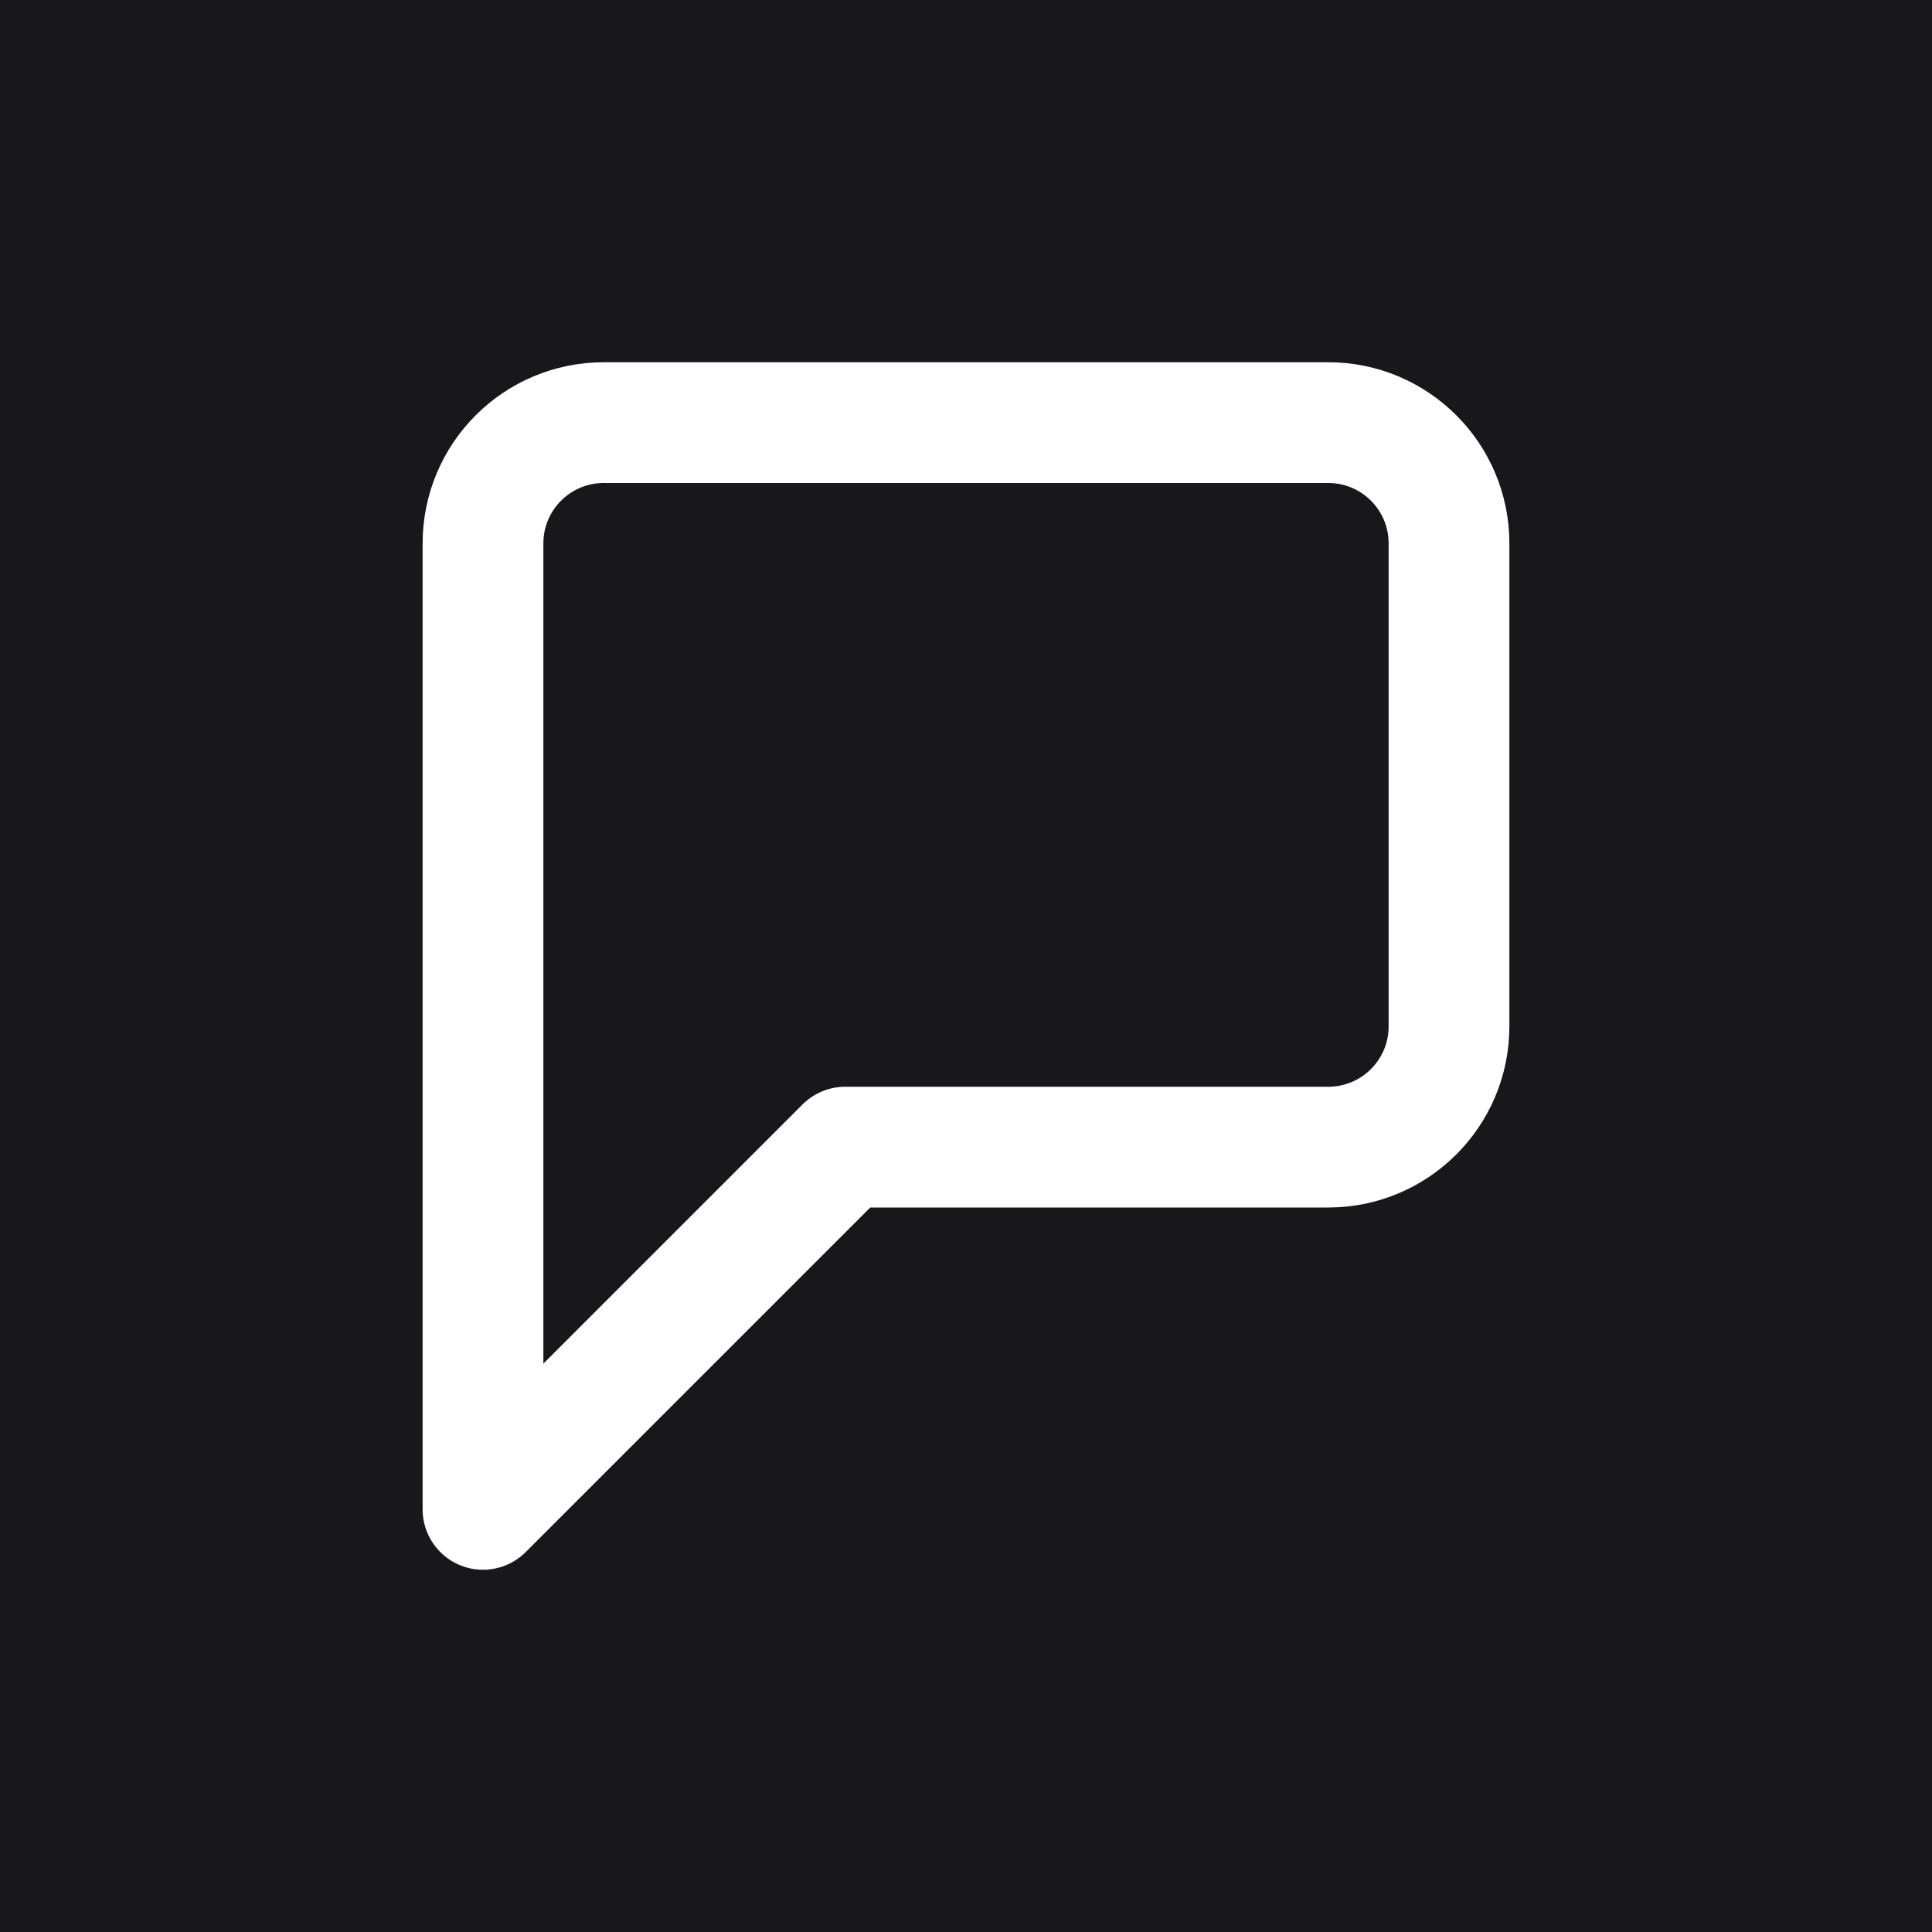
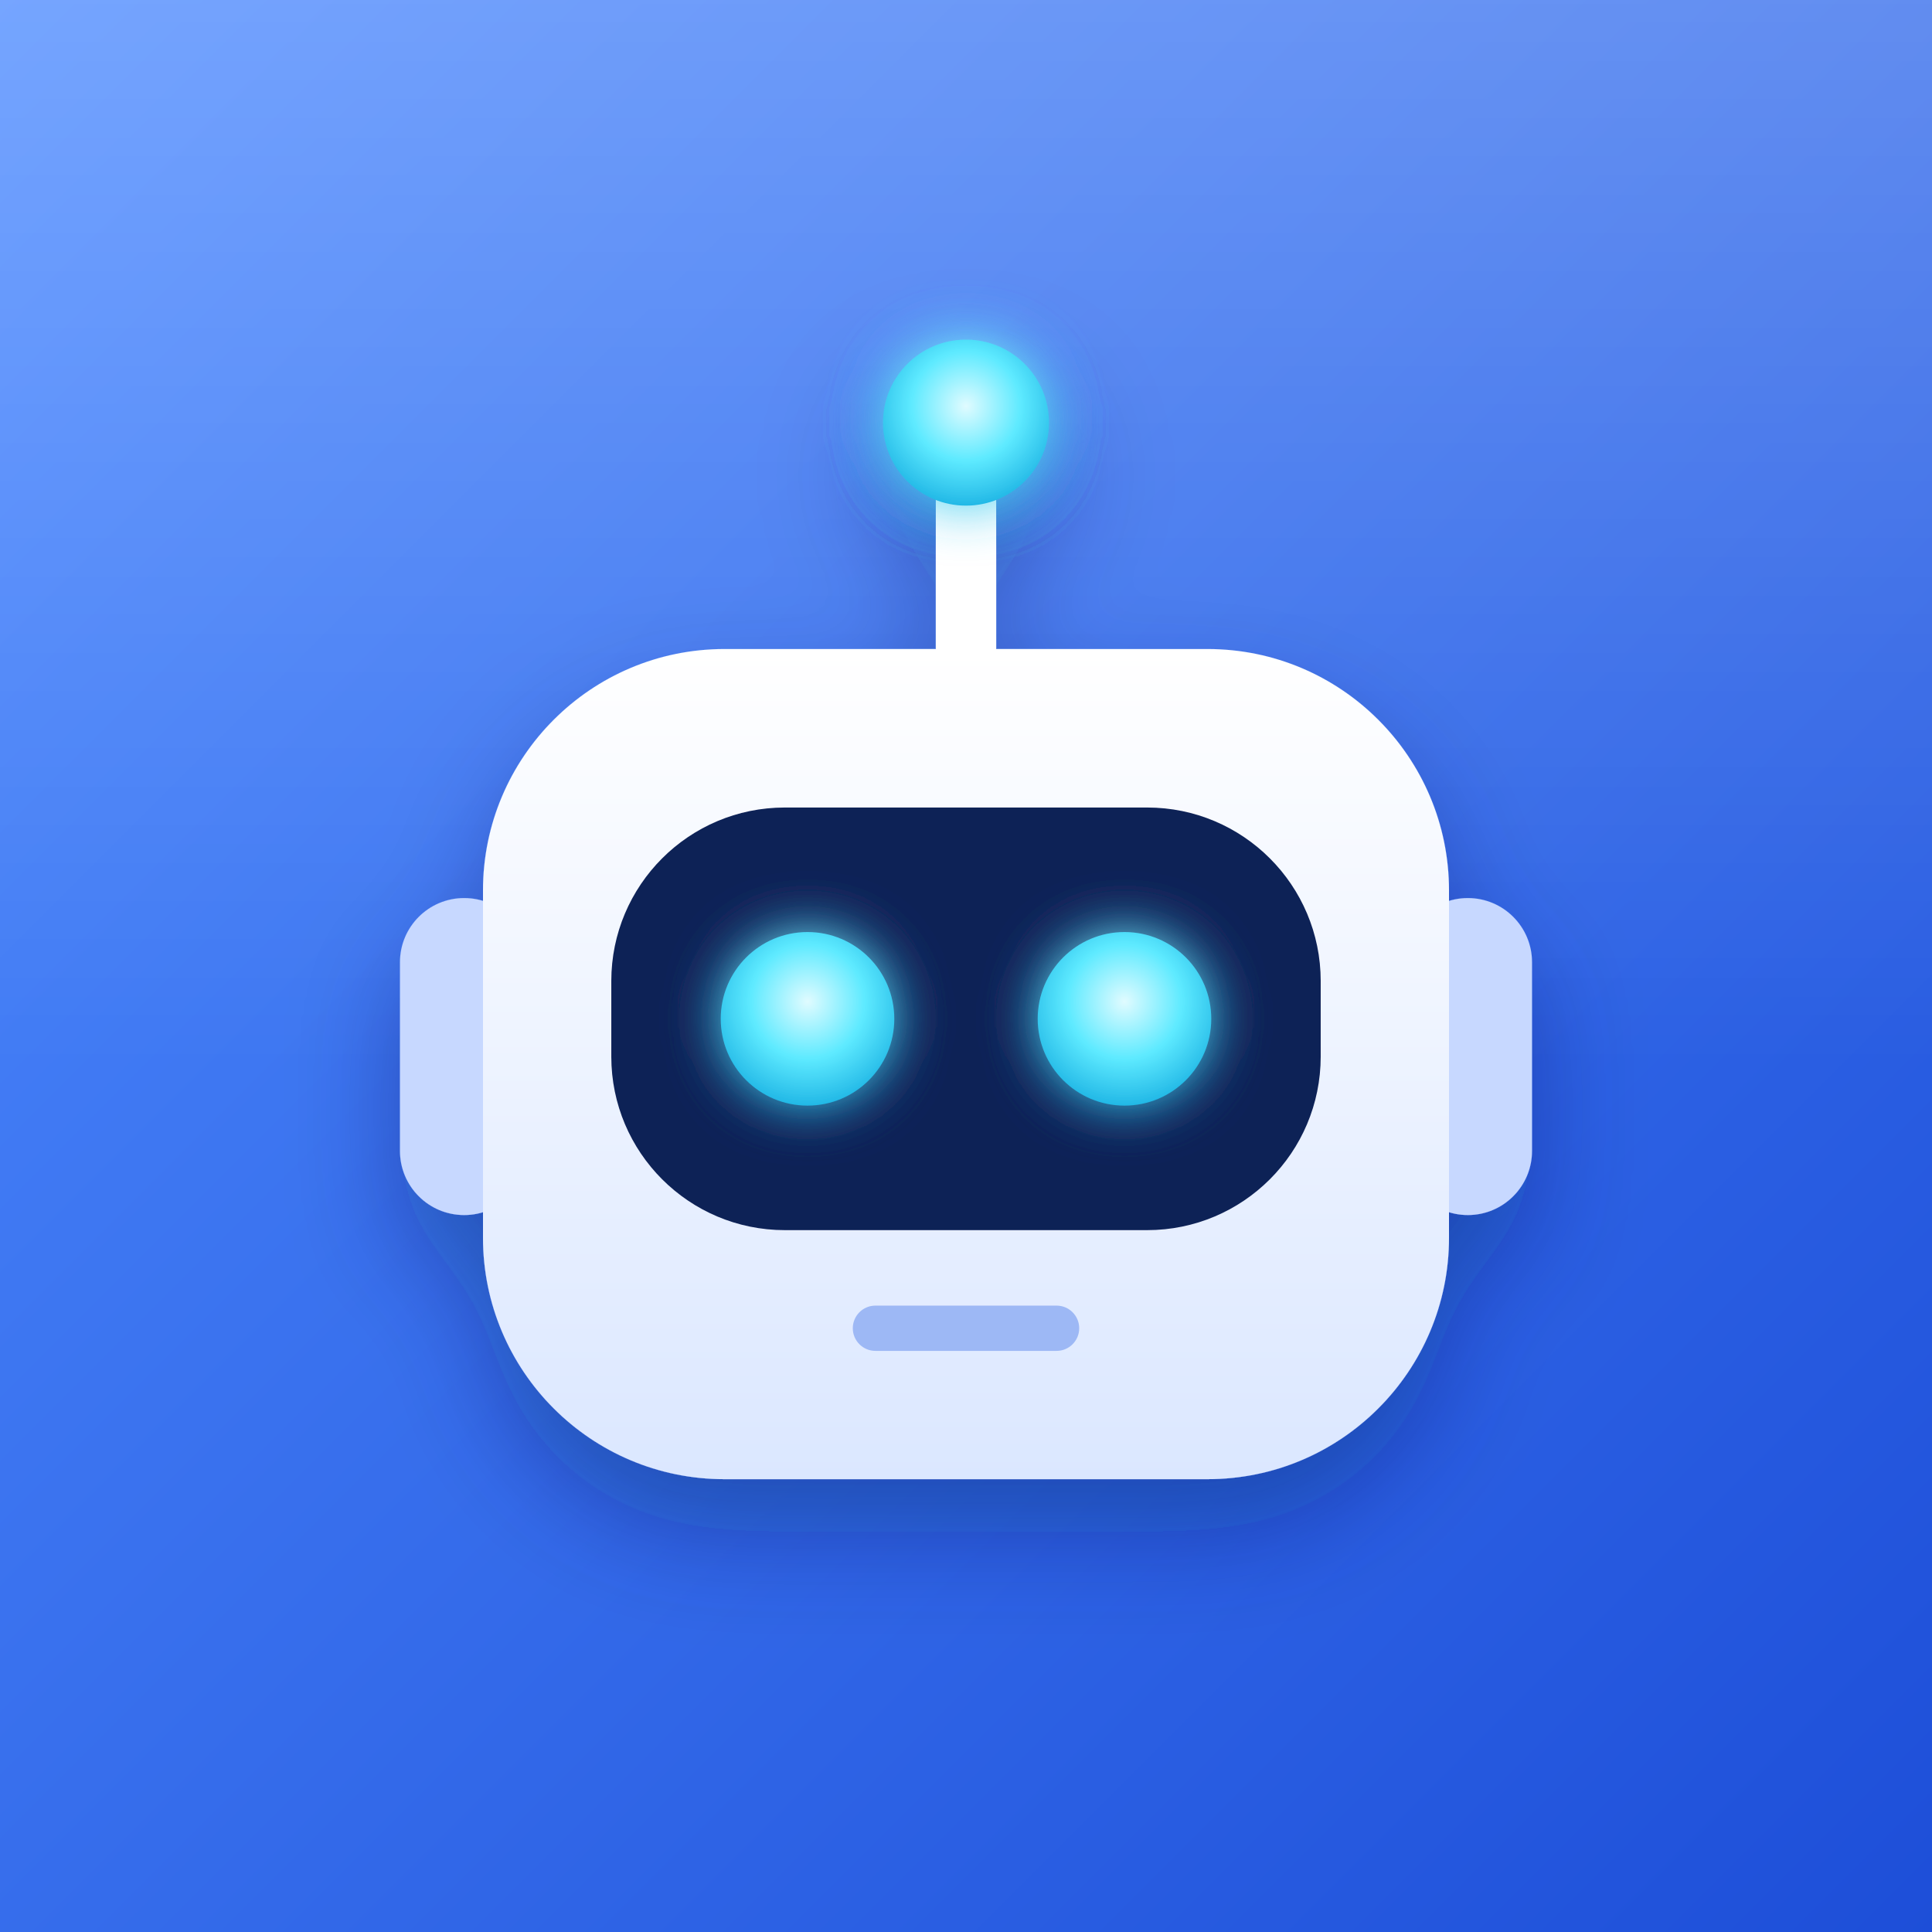
- <svg xmlns="http://www.w3.org/2000/svg" width="512" height="512" viewBox="0 0 512 512" fill="none">
-   <rect width="512" height="512" fill="hsl(240 5.9% 10%)" />
-   <path d="M128 144C128 126.327 142.327 112 160 112H352C369.673 112 384 126.327 384 144V272C384 289.673 369.673 304 352 304H224L128 400V144Z" stroke="white" stroke-width="32" stroke-linecap="round" stroke-linejoin="round" fill="none" />
+ <svg xmlns="http://www.w3.org/2000/svg" width="152" height="152" viewBox="0 0 512 512">
+   <defs>
+     <linearGradient id="bg" x1="0" y1="0" x2="1" y2="1">
+       <stop offset="0" stop-color="#4f8cff" />
+       <stop offset="1" stop-color="#1d4ed8" />
+     </linearGradient>
+     <linearGradient id="head" x1="0" y1="0" x2="0" y2="1">
+       <stop offset="0" stop-color="#ffffff" />
+       <stop offset="1" stop-color="#dbe7ff" />
+     </linearGradient>
+     <radialGradient id="eye" cx="0.5" cy="0.4" r="0.6">
+       <stop offset="0" stop-color="#e0fbff" />
+       <stop offset="0.55" stop-color="#5eeaff" />
+       <stop offset="1" stop-color="#22b8e6" />
+     </radialGradient>
+     <linearGradient id="shine" x1="0" y1="0" x2="0" y2="1">
+       <stop offset="0" stop-color="#ffffff" stop-opacity="0.22" />
+       <stop offset="0.55" stop-color="#ffffff" stop-opacity="0" />
+     </linearGradient>
+     <filter id="glow" x="-50%" y="-50%" width="200%" height="200%">
+       <feGaussianBlur stdDeviation="7" result="b" />
+       <feMerge>
+         <feMergeNode in="b" />
+         <feMergeNode in="SourceGraphic" />
+       </feMerge>
+     </filter>
+     <filter id="shadow" x="-20%" y="-20%" width="140%" height="150%">
+       <feDropShadow dx="0" dy="14" stdDeviation="14" flood-color="#0b1f5c" flood-opacity="0.35" />
+     </filter>
+   </defs>
+   <rect width="512" height="512" rx="0" fill="url(#bg)" />
+   <rect width="512" height="512" rx="0" fill="url(#shine)" />
+   <g filter="url(#shadow)">
+     <line x1="256" y1="176" x2="256" y2="124" stroke="#ffffff" stroke-width="16" stroke-linecap="round" />
+     <circle cx="256" cy="112" r="22" fill="url(#eye)" filter="url(#glow)" />
+     <rect x="106" y="238" width="34" height="84" rx="17" fill="#c7d8ff" />
+     <rect x="372" y="238" width="34" height="84" rx="17" fill="#c7d8ff" />
+     <rect x="128" y="172" width="256" height="220" rx="64" fill="url(#head)" />
+     <rect x="162" y="214" width="188" height="112" rx="46" fill="#0f2257" />
+     <circle cx="214" cy="270" r="23" fill="url(#eye)" filter="url(#glow)" />
+     <circle cx="298" cy="270" r="23" fill="url(#eye)" filter="url(#glow)" />
+     <rect x="226" y="346" width="60" height="12" rx="6" fill="#9db8f5" />
+   </g>
</svg>
